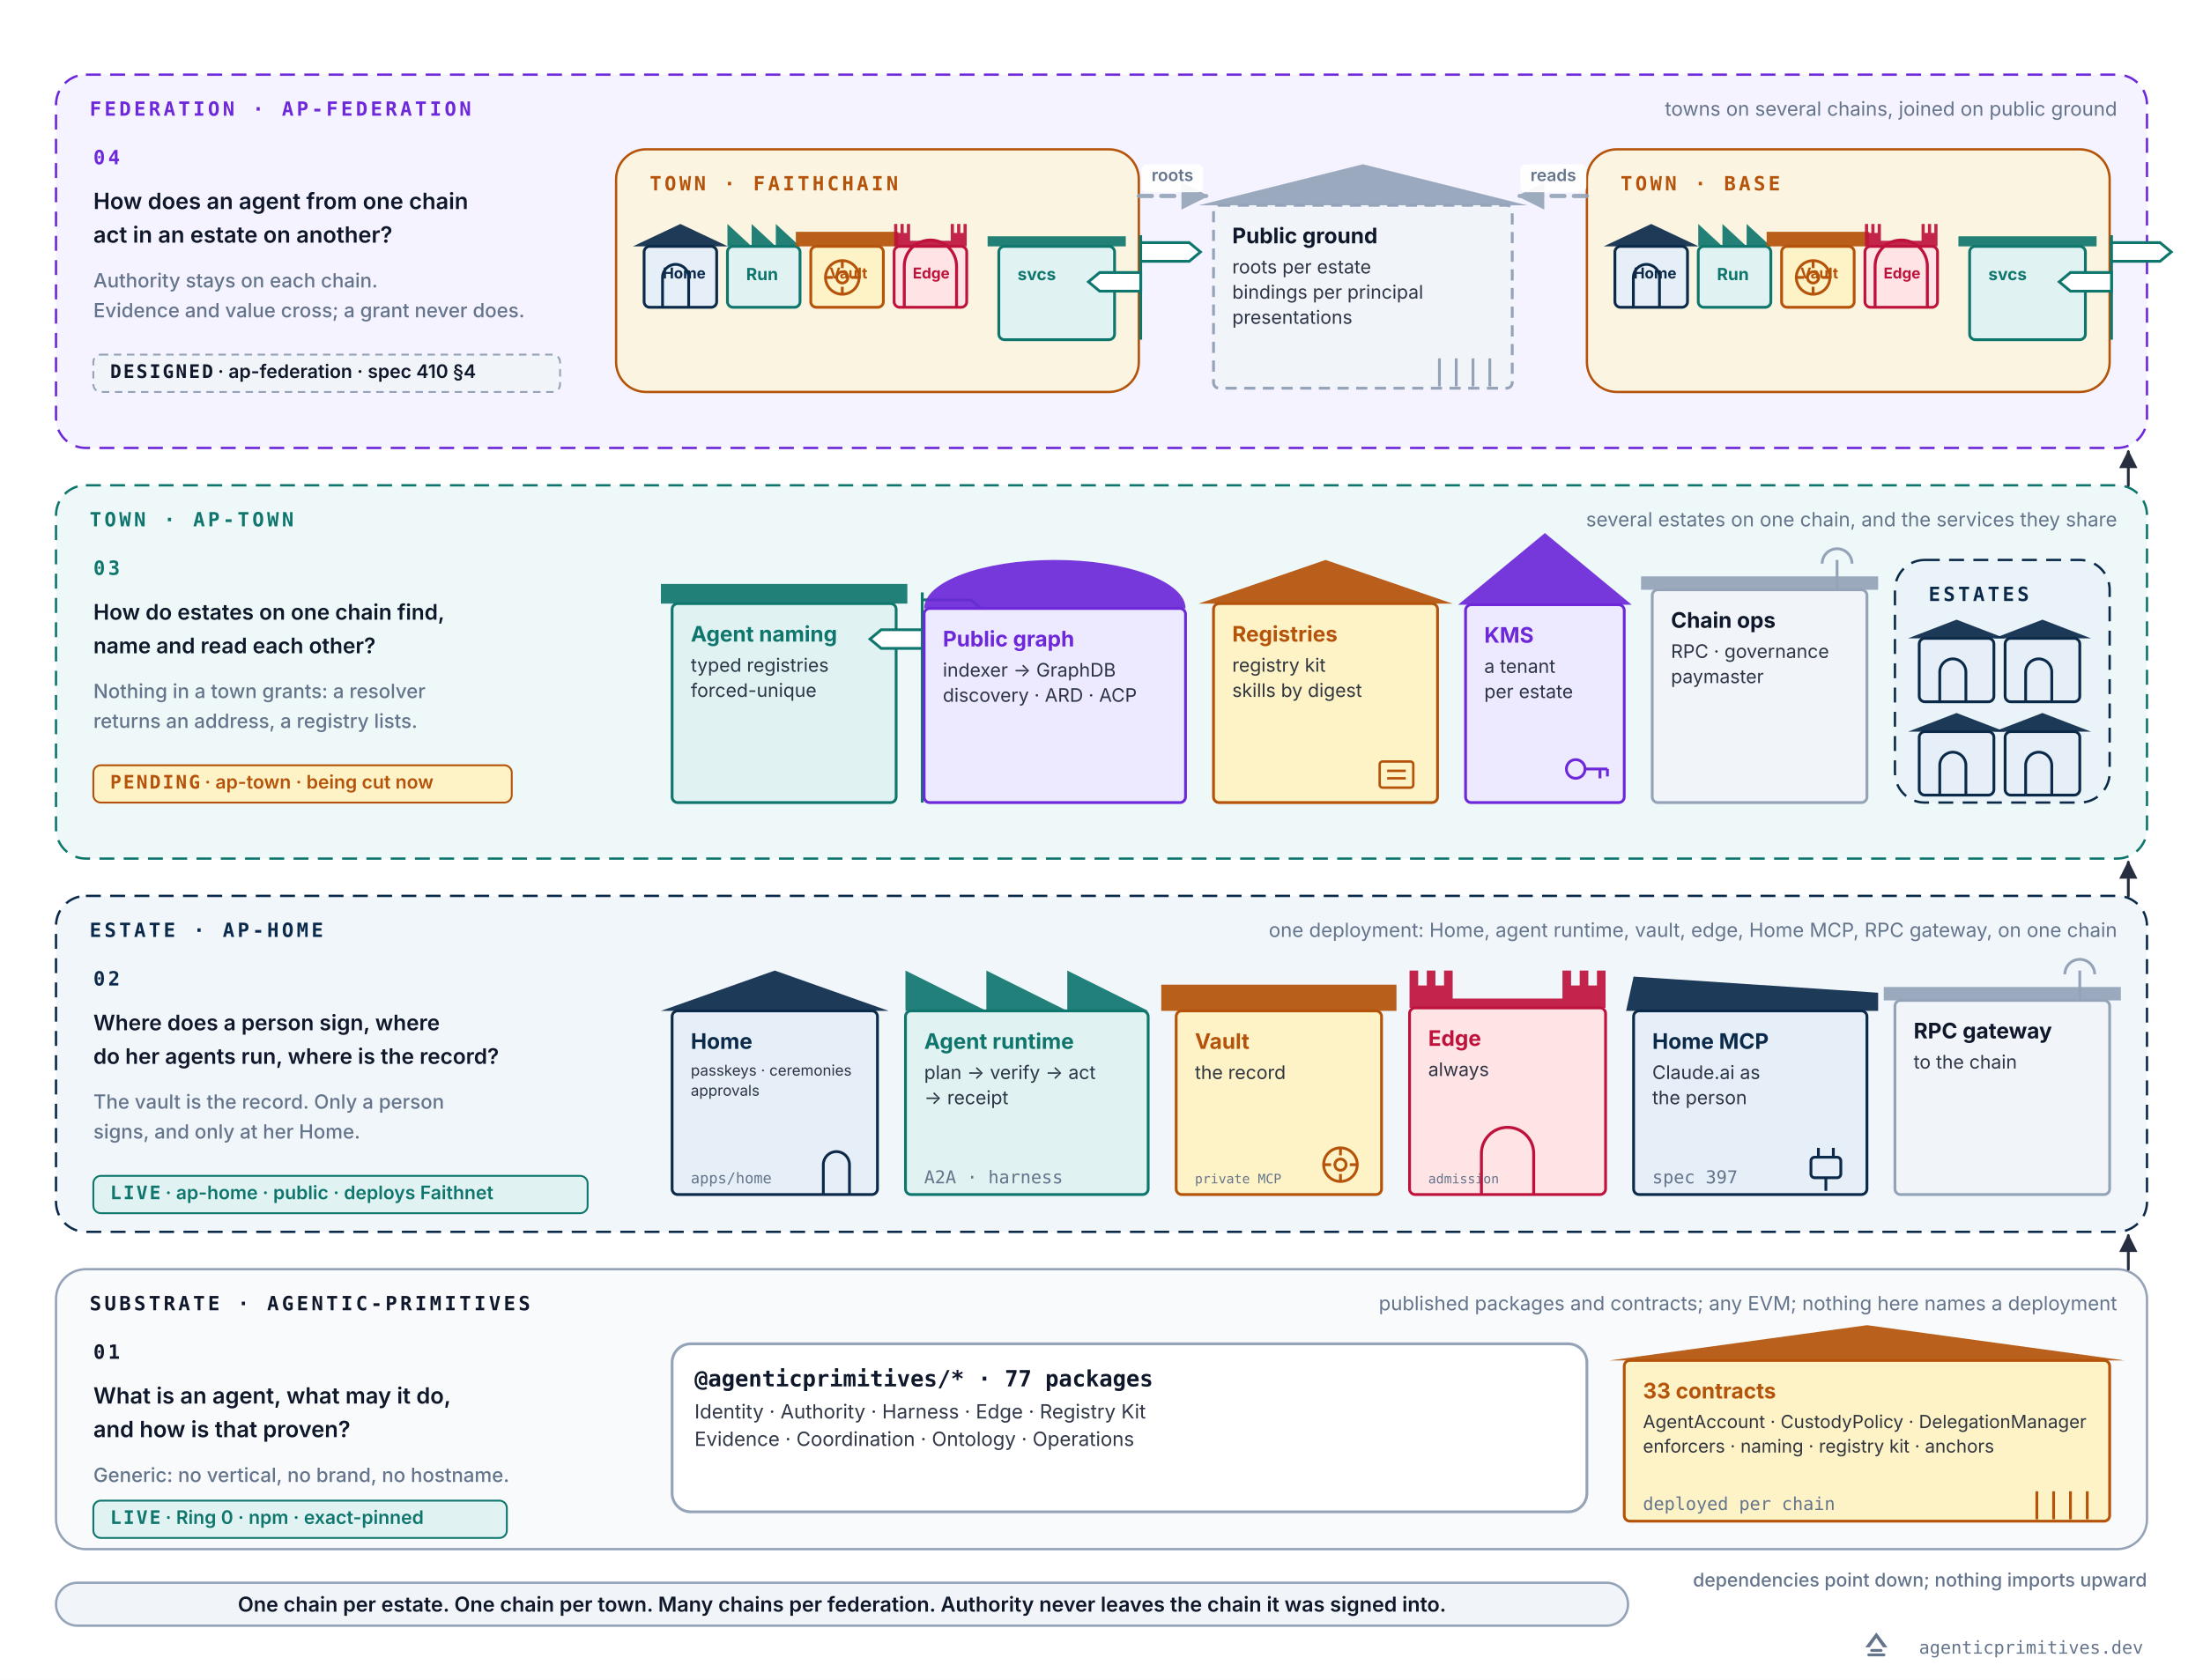
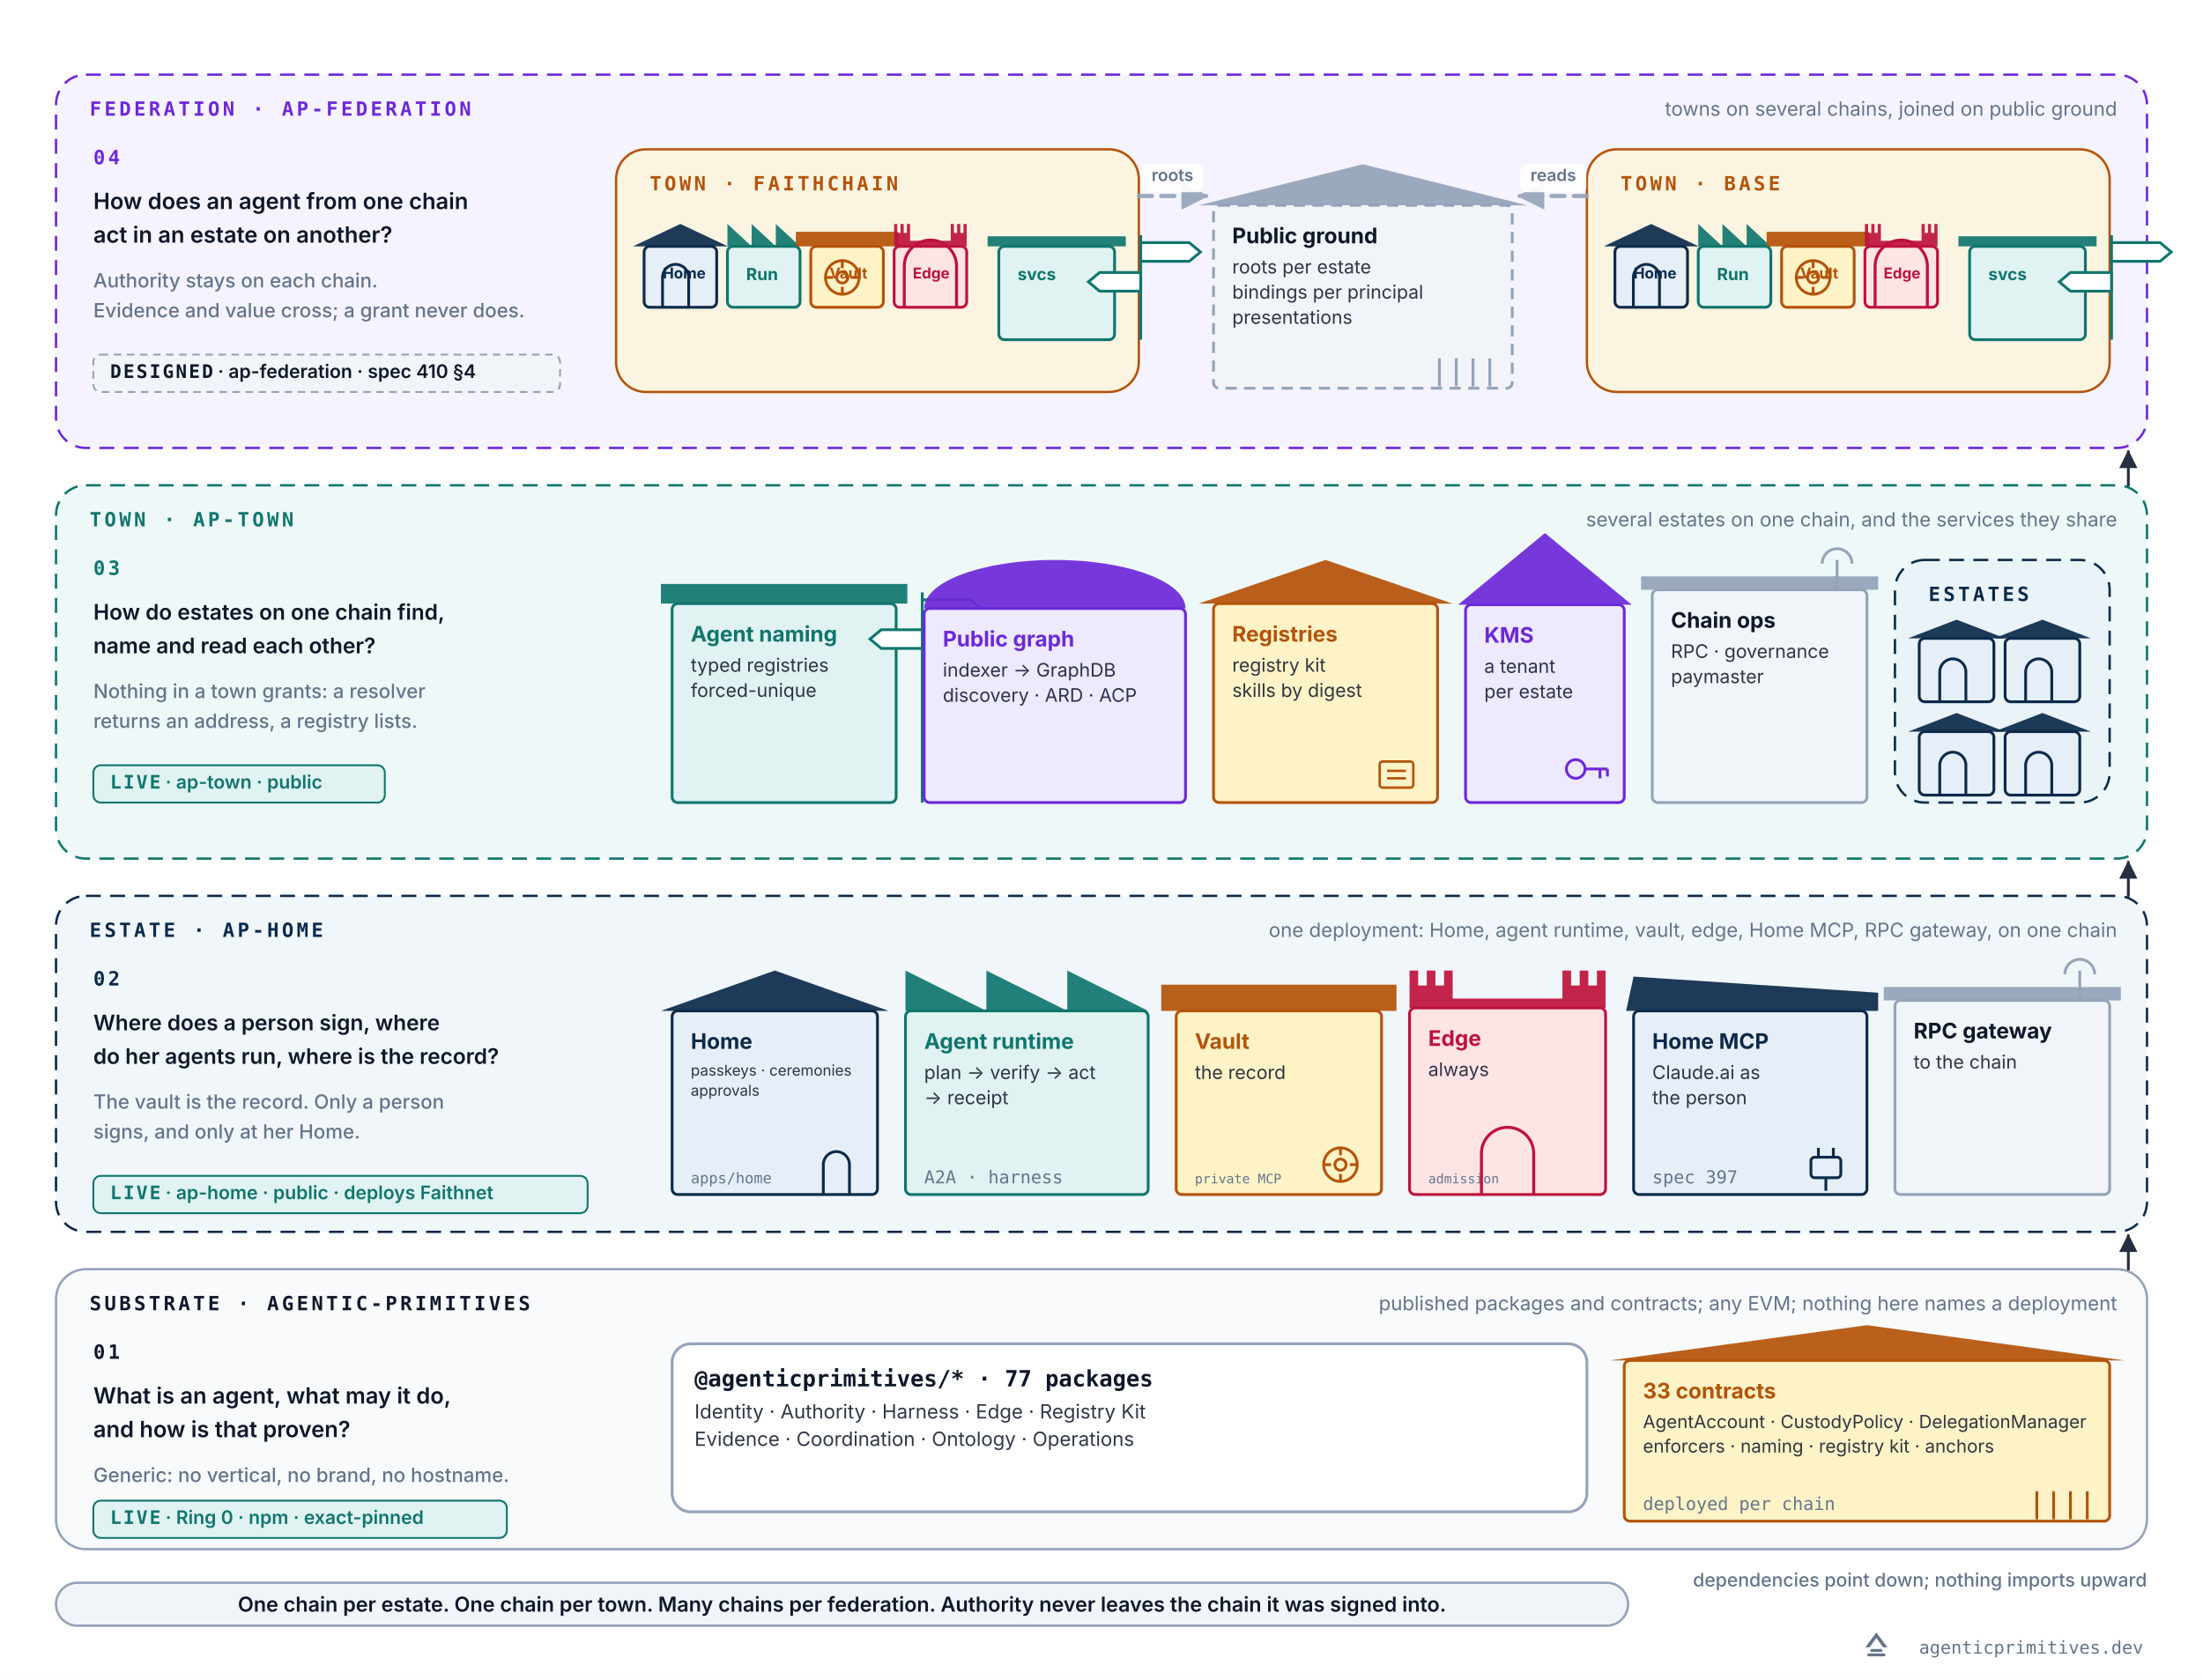
<svg xmlns="http://www.w3.org/2000/svg" viewBox="0 0 1180 900" role="img" aria-labelledby="scales-title" style="width:100%;height:auto;display:block;font-family:ui-sans-serif, system-ui, -apple-system, &quot;Segoe UI&quot;, Inter, sans-serif;font-feature-settings:normal;word-spacing:0.12em">
  <defs>
    <marker id="scales-arrow" viewBox="0 0 10 10" refX="9" refY="5" markerWidth="6.5" markerHeight="6.5" orient="auto-start-reverse">
      <path d="M 0 0 L 10 5 L 0 10 z" fill="#94a3b8" />
    </marker>
    <marker id="scales-arrow-ink" viewBox="0 0 10 10" refX="9" refY="5" markerWidth="6.5" markerHeight="6.5" orient="auto-start-reverse">
      <path d="M 0 0 L 10 5 L 0 10 z" fill="#0f172a" />
    </marker>
    <marker id="scales-arrow-amber" viewBox="0 0 10 10" refX="9" refY="5" markerWidth="6.5" markerHeight="6.5" orient="auto-start-reverse">
      <path d="M 0 0 L 10 5 L 0 10 z" fill="#b45309" />
    </marker>
    <marker id="scales-arrow-teal" viewBox="0 0 10 10" refX="9" refY="5" markerWidth="6.5" markerHeight="6.5" orient="auto-start-reverse">
      <path d="M 0 0 L 10 5 L 0 10 z" fill="#0f766e" />
    </marker>
    <marker id="scales-arrow-rose" viewBox="0 0 10 10" refX="9" refY="5" markerWidth="6.5" markerHeight="6.5" orient="auto-start-reverse">
      <path d="M 0 0 L 10 5 L 0 10 z" fill="#be123c" />
    </marker>
    <marker id="scales-arrow-navy" viewBox="0 0 10 10" refX="9" refY="5" markerWidth="6.5" markerHeight="6.5" orient="auto-start-reverse">
      <path d="M 0 0 L 10 5 L 0 10 z" fill="#0b2a4a" />
    </marker>
    <marker id="scales-arrow-violet" viewBox="0 0 10 10" refX="9" refY="5" markerWidth="6.5" markerHeight="6.5" orient="auto-start-reverse">
      <path d="M 0 0 L 10 5 L 0 10 z" fill="#6d28d9" />
    </marker>
    <filter id="scales-shadow" x="-10%" y="-10%" width="120%" height="130%">
      <feDropShadow dx="0" dy="2" stdDeviation="3" flood-color="#000" flood-opacity="0.12" />
    </filter>
  </defs>
  <rect x="0" y="0" width="1180" height="900" fill="#ffffff" />
  <g>
    <rect x="30" y="40" width="1120" height="200" rx="16" fill="#ede9fe" fill-opacity="0.55" stroke="#6d28d9" stroke-width="1.25" stroke-dasharray="8 5" />
    <text x="48" y="62" font-size="10.5" font-weight="700" fill="#6d28d9" letter-spacing="1.6" font-family="ui-monospace, SFMono-Regular, Menlo, Consolas, monospace">FEDERATION · AP-FEDERATION</text>
    <text x="1134" y="62" font-size="10.5" fill="#64748b" text-anchor="end" font-family="ui-sans-serif, system-ui, -apple-system, &quot;Segoe UI&quot;, Inter, sans-serif">towns on several chains, joined on public ground</text>
  </g>
  <text x="50" y="88" font-size="10.5" text-anchor="start" fill="#6d28d9" font-weight="700" font-family="ui-monospace, SFMono-Regular, Menlo, Consolas, monospace" letter-spacing="1.6">04</text>
  <text x="50" y="112" font-size="12" text-anchor="start" fill="#0f172a" font-weight="600" font-family="ui-sans-serif, system-ui, -apple-system, &quot;Segoe UI&quot;, Inter, sans-serif">How does an agent from one chain</text>
  <text x="50" y="130" font-size="12" text-anchor="start" fill="#0f172a" font-weight="600" font-family="ui-sans-serif, system-ui, -apple-system, &quot;Segoe UI&quot;, Inter, sans-serif">act in an estate on another?</text>
  <text x="50" y="154" font-size="10.5" text-anchor="start" fill="#64748b" font-weight="500" font-family="ui-sans-serif, system-ui, -apple-system, &quot;Segoe UI&quot;, Inter, sans-serif">Authority stays on each chain.</text>
  <text x="50" y="170" font-size="10.5" text-anchor="start" fill="#64748b" font-weight="500" font-family="ui-sans-serif, system-ui, -apple-system, &quot;Segoe UI&quot;, Inter, sans-serif">Evidence and value cross; a grant never does.</text>
  <g>
    <rect x="50" y="190" width="249.99" height="20" rx="4" fill="#f1f5f9" stroke="#94a3b8" stroke-width="1" stroke-dasharray="4 3" />
    <text x="59" y="202.5" font-size="10" font-weight="600" fill="#0f172a" font-family="ui-sans-serif, system-ui, -apple-system, &quot;Segoe UI&quot;, Inter, sans-serif">
      <tspan font-family="ui-monospace, SFMono-Regular, Menlo, Consolas, monospace" letter-spacing="1">DESIGNED</tspan>  ·  ap-federation · spec 410 §4</text>
  </g>
  <g>
    <rect x="330" y="80" width="280" height="130" rx="16" fill="#fef3c7" fill-opacity="0.55" stroke="#b45309" stroke-width="1.25" />
    <text x="348" y="102" font-size="10.5" font-weight="700" fill="#b45309" letter-spacing="1.6" font-family="ui-monospace, SFMono-Regular, Menlo, Consolas, monospace">TOWN · FAITHCHAIN</text>
  </g>
  <g>
    <path d="M 339 132 L 364.44 120 L 389.88 132 Z" fill="#0b2a4a" opacity="0.92" />
    <rect x="345" y="132" width="38.88" height="32.64" rx="3" fill="#e6eef7" stroke="#0b2a4a" stroke-width="1.5" />
    <text x="355" y="149.2" font-size="8" font-weight="650" fill="#0b2a4a" font-family="ui-sans-serif, system-ui, -apple-system, &quot;Segoe UI&quot;, Inter, sans-serif">Home</text>
    <path d="M 354.88 164.64 v -16 a 7 7 0 0 1 14 0 v 16" fill="none" stroke="#0b2a4a" stroke-width="1.5" />
  </g>
  <g>
    <path d="M 389.64 132 L 389.64 120 L 402.6 132 L 402.6 120 L 415.56 132 L 415.56 120 L 428.52 132 Z" fill="#0f766e" opacity="0.92" />
    <rect x="389.64" y="132" width="38.88" height="32.64" rx="3" fill="#e0f2f1" stroke="#0f766e" stroke-width="1.5" />
    <text x="399.64" y="150.1" font-size="9" font-weight="650" fill="#0f766e" font-family="ui-sans-serif, system-ui, -apple-system, &quot;Segoe UI&quot;, Inter, sans-serif">Run</text>
  </g>
  <g>
    <path d="M 426.28 132 L 426.28 124.2 L 481.16 124.2 L 481.16 132 Z" fill="#b45309" opacity="0.92" />
    <rect x="434.28" y="132" width="38.88" height="32.64" rx="3" fill="#fef3c7" stroke="#b45309" stroke-width="1.5" />
    <text x="444.28" y="149.2" font-size="8" font-weight="650" fill="#b45309" font-family="ui-sans-serif, system-ui, -apple-system, &quot;Segoe UI&quot;, Inter, sans-serif">Vault</text>
    <g fill="none" stroke="#b45309" stroke-width="1.5">
      <circle cx="451.16" cy="148.64" r="9" />
      <circle cx="451.16" cy="148.64" r="3" />
      <path d="M 451.16 139.64 v 4 M 451.16 153.64 v 4 M 442.16 148.64 h 4 M 456.16 148.64 h 4" />
    </g>
  </g>
  <g>
    <path d="M 478.92 132 L 478.92 120 L 478.92 120 L 480.631 120 L 480.631 124.8 L 482.341 124.8 L 482.341 120 L 484.052 120 L 484.052 124.8 L 485.763 124.8 L 485.763 120 L 487.474 120 L 487.474 124.8 L 487.474 129 L 509.246 129 L 509.246 124.8 L 509.246 120 L 510.957 120 L 510.957 124.8 L 512.668 124.8 L 512.668 120 L 514.379 120 L 514.379 124.8 L 516.089 124.8 L 516.089 120 L 517.8 120 L 517.8 124.8 L 517.8 120 L 517.8 132 Z" fill="#be123c" opacity="0.92" />
    <rect x="478.92" y="132" width="38.88" height="32.64" rx="3" fill="#ffe4e6" stroke="#be123c" stroke-width="1.5" />
    <text x="488.92" y="149.2" font-size="8" font-weight="650" fill="#be123c" font-family="ui-sans-serif, system-ui, -apple-system, &quot;Segoe UI&quot;, Inter, sans-serif">Edge</text>
    <path d="M 484.36 164.64 v -22 a 14 14 0 0 1 28 0 v 22" fill="none" stroke="#be123c" stroke-width="1.6" />
  </g>
  <g>
    <path d="M 529 132 L 529 126.6 L 603 126.6 L 603 132 Z" fill="#0f766e" opacity="0.92" />
    <rect x="535" y="132" width="62" height="50" rx="3" fill="#e0f2f1" stroke="#0f766e" stroke-width="1.5" />
    <text x="545" y="150.1" font-size="9" font-weight="650" fill="#0f766e" font-family="ui-sans-serif, system-ui, -apple-system, &quot;Segoe UI&quot;, Inter, sans-serif">svcs</text>
    <g stroke="#0f766e" stroke-width="1.5" fill="#ffffff">
      <line x1="611" y1="182" x2="611" y2="126" />
      <path d="M 611 130 h 26 l 6 5 l -6 5 h -26 z" />
      <path d="M 611 146 h -22 l -6 5 l 6 5 h 22 z" />
    </g>
  </g>
  <g>
    <rect x="850" y="80" width="280" height="130" rx="16" fill="#fef3c7" fill-opacity="0.55" stroke="#b45309" stroke-width="1.25" />
    <text x="868" y="102" font-size="10.5" font-weight="700" fill="#b45309" letter-spacing="1.6" font-family="ui-monospace, SFMono-Regular, Menlo, Consolas, monospace">TOWN · BASE</text>
  </g>
  <g>
    <path d="M 859 132 L 884.44 120 L 909.88 132 Z" fill="#0b2a4a" opacity="0.92" />
    <rect x="865" y="132" width="38.88" height="32.64" rx="3" fill="#e6eef7" stroke="#0b2a4a" stroke-width="1.5" />
    <text x="875" y="149.2" font-size="8" font-weight="650" fill="#0b2a4a" font-family="ui-sans-serif, system-ui, -apple-system, &quot;Segoe UI&quot;, Inter, sans-serif">Home</text>
    <path d="M 874.88 164.64 v -16 a 7 7 0 0 1 14 0 v 16" fill="none" stroke="#0b2a4a" stroke-width="1.5" />
  </g>
  <g>
    <path d="M 909.64 132 L 909.64 120 L 922.6 132 L 922.6 120 L 935.56 132 L 935.56 120 L 948.52 132 Z" fill="#0f766e" opacity="0.92" />
    <rect x="909.64" y="132" width="38.88" height="32.64" rx="3" fill="#e0f2f1" stroke="#0f766e" stroke-width="1.5" />
    <text x="919.64" y="150.1" font-size="9" font-weight="650" fill="#0f766e" font-family="ui-sans-serif, system-ui, -apple-system, &quot;Segoe UI&quot;, Inter, sans-serif">Run</text>
  </g>
  <g>
    <path d="M 946.28 132 L 946.28 124.2 L 1001.16 124.2 L 1001.16 132 Z" fill="#b45309" opacity="0.92" />
    <rect x="954.28" y="132" width="38.88" height="32.64" rx="3" fill="#fef3c7" stroke="#b45309" stroke-width="1.5" />
    <text x="964.28" y="149.2" font-size="8" font-weight="650" fill="#b45309" font-family="ui-sans-serif, system-ui, -apple-system, &quot;Segoe UI&quot;, Inter, sans-serif">Vault</text>
    <g fill="none" stroke="#b45309" stroke-width="1.5">
      <circle cx="971.16" cy="148.64" r="9" />
      <circle cx="971.16" cy="148.64" r="3" />
      <path d="M 971.16 139.64 v 4 M 971.16 153.64 v 4 M 962.16 148.64 h 4 M 976.16 148.64 h 4" />
    </g>
  </g>
  <g>
    <path d="M 998.92 132 L 998.92 120 L 998.92 120 L 1000.631 120 L 1000.631 124.8 L 1002.341 124.8 L 1002.341 120 L 1004.052 120 L 1004.052 124.8 L 1005.763 124.8 L 1005.763 120 L 1007.474 120 L 1007.474 124.8 L 1007.474 129 L 1029.246 129 L 1029.246 124.8 L 1029.246 120 L 1030.957 120 L 1030.957 124.8 L 1032.668 124.8 L 1032.668 120 L 1034.379 120 L 1034.379 124.8 L 1036.089 124.8 L 1036.089 120 L 1037.8 120 L 1037.8 124.8 L 1037.8 120 L 1037.8 132 Z" fill="#be123c" opacity="0.92" />
    <rect x="998.92" y="132" width="38.88" height="32.64" rx="3" fill="#ffe4e6" stroke="#be123c" stroke-width="1.5" />
    <text x="1008.92" y="149.2" font-size="8" font-weight="650" fill="#be123c" font-family="ui-sans-serif, system-ui, -apple-system, &quot;Segoe UI&quot;, Inter, sans-serif">Edge</text>
    <path d="M 1004.36 164.64 v -22 a 14 14 0 0 1 28 0 v 22" fill="none" stroke="#be123c" stroke-width="1.6" />
  </g>
  <g>
    <path d="M 1049 132 L 1049 126.6 L 1123 126.6 L 1123 132 Z" fill="#0f766e" opacity="0.92" />
    <rect x="1055" y="132" width="62" height="50" rx="3" fill="#e0f2f1" stroke="#0f766e" stroke-width="1.5" />
    <text x="1065" y="150.1" font-size="9" font-weight="650" fill="#0f766e" font-family="ui-sans-serif, system-ui, -apple-system, &quot;Segoe UI&quot;, Inter, sans-serif">svcs</text>
    <g stroke="#0f766e" stroke-width="1.5" fill="#ffffff">
      <line x1="1131" y1="182" x2="1131" y2="126" />
      <path d="M 1131 130 h 26 l 6 5 l -6 5 h -26 z" />
      <path d="M 1131 146 h -22 l -6 5 l 6 5 h 22 z" />
    </g>
  </g>
  <g>
    <path d="M 642 110 L 730 88 L 818 110 Z" fill="#94a3b8" opacity="0.92" />
    <rect x="650" y="110" width="160" height="98" rx="3" fill="#f1f5f9" stroke="#94a3b8" stroke-width="1.5" stroke-dasharray="6 4" />
    <text x="660" y="130.35" font-size="11.5" font-weight="650" fill="#0f172a" font-family="ui-sans-serif, system-ui, -apple-system, &quot;Segoe UI&quot;, Inter, sans-serif">Public ground</text>
    <text x="660" y="146.5" font-size="10" fill="#0f172a" opacity="0.86" font-family="ui-sans-serif, system-ui, -apple-system, &quot;Segoe UI&quot;, Inter, sans-serif">roots per estate</text>
    <text x="660" y="160" font-size="10" fill="#0f172a" opacity="0.86" font-family="ui-sans-serif, system-ui, -apple-system, &quot;Segoe UI&quot;, Inter, sans-serif">bindings per principal</text>
    <text x="660" y="173.5" font-size="10" fill="#0f172a" opacity="0.86" font-family="ui-sans-serif, system-ui, -apple-system, &quot;Segoe UI&quot;, Inter, sans-serif">presentations</text>
    <g stroke="#94a3b8" stroke-width="1.5">
      <line x1="798" y1="207" x2="798" y2="192" />
      <line x1="789" y1="207" x2="789" y2="192" />
      <line x1="780" y1="207" x2="780" y2="192" />
      <line x1="771" y1="207" x2="771" y2="192" />
    </g>
  </g>
  <g>
    <path d="M 610 105 H 646" fill="none" stroke="#94a3b8" stroke-width="2.25" stroke-dasharray="7 5" marker-end="url(#scales-arrow)" stroke-linecap="round" opacity="0.9" />
    <rect x="611.504" y="88" width="32.991" height="15" rx="3" fill="#ffffff" opacity="0.92" />
    <text x="628" y="97" font-size="9" text-anchor="middle" fill="#64748b" font-weight="600" font-family="ui-sans-serif, system-ui, -apple-system, &quot;Segoe UI&quot;, Inter, sans-serif">roots</text>
  </g>
  <g>
    <path d="M 850 105 H 814" fill="none" stroke="#94a3b8" stroke-width="2.25" stroke-dasharray="7 5" marker-end="url(#scales-arrow)" stroke-linecap="round" opacity="0.9" />
    <rect x="814.312" y="88" width="35.376" height="15" rx="3" fill="#ffffff" opacity="0.92" />
    <text x="832" y="97" font-size="9" text-anchor="middle" fill="#64748b" font-weight="600" font-family="ui-sans-serif, system-ui, -apple-system, &quot;Segoe UI&quot;, Inter, sans-serif">reads</text>
  </g>
  <g>
    <rect x="30" y="260" width="1120" height="200" rx="16" fill="#e0f2f1" fill-opacity="0.55" stroke="#0f766e" stroke-width="1.25" stroke-dasharray="8 5" />
    <text x="48" y="282" font-size="10.5" font-weight="700" fill="#0f766e" letter-spacing="1.6" font-family="ui-monospace, SFMono-Regular, Menlo, Consolas, monospace">TOWN · AP-TOWN</text>
    <text x="1134" y="282" font-size="10.5" fill="#64748b" text-anchor="end" font-family="ui-sans-serif, system-ui, -apple-system, &quot;Segoe UI&quot;, Inter, sans-serif">several estates on one chain, and the services they share</text>
  </g>
  <text x="50" y="308" font-size="10.5" text-anchor="start" fill="#0f766e" font-weight="700" font-family="ui-monospace, SFMono-Regular, Menlo, Consolas, monospace" letter-spacing="1.6">03</text>
  <text x="50" y="332" font-size="11.5" text-anchor="start" fill="#0f172a" font-weight="600" font-family="ui-sans-serif, system-ui, -apple-system, &quot;Segoe UI&quot;, Inter, sans-serif">How do estates on one chain find,</text>
  <text x="50" y="350" font-size="11.5" text-anchor="start" fill="#0f172a" font-weight="600" font-family="ui-sans-serif, system-ui, -apple-system, &quot;Segoe UI&quot;, Inter, sans-serif">name and read each other?</text>
  <text x="50" y="374" font-size="10.5" text-anchor="start" fill="#64748b" font-weight="500" font-family="ui-sans-serif, system-ui, -apple-system, &quot;Segoe UI&quot;, Inter, sans-serif">Nothing in a town grants: a resolver</text>
  <text x="50" y="390" font-size="10.5" text-anchor="start" fill="#64748b" font-weight="500" font-family="ui-sans-serif, system-ui, -apple-system, &quot;Segoe UI&quot;, Inter, sans-serif">returns an address, a registry lists.</text>
  <g>
-     <rect x="50" y="410" width="224.118" height="20" rx="4" fill="#fef3c7" stroke="#b45309" stroke-width="1" />
-     <text x="59" y="422.5" font-size="10" font-weight="600" fill="#b45309" font-family="ui-sans-serif, system-ui, -apple-system, &quot;Segoe UI&quot;, Inter, sans-serif">
-       <tspan font-family="ui-monospace, SFMono-Regular, Menlo, Consolas, monospace" letter-spacing="1">PENDING</tspan>  ·  ap-town · being cut now</text>
+     <rect x="50" y="410" width="156.117" height="20" rx="4" fill="#e0f2f1" stroke="#0f766e" stroke-width="1" />
+     <text x="59" y="422.5" font-size="10" font-weight="600" fill="#0f766e" font-family="ui-sans-serif, system-ui, -apple-system, &quot;Segoe UI&quot;, Inter, sans-serif">
+       <tspan font-family="ui-monospace, SFMono-Regular, Menlo, Consolas, monospace" letter-spacing="1">LIVE</tspan>  ·  ap-town · public</text>
  </g>
  <g>
    <path d="M 354 323.4 L 354 312.87 L 486 312.87 L 486 323.4 Z" fill="#0f766e" opacity="0.92" />
    <rect x="360" y="323.4" width="120" height="106.6" rx="3" fill="#e0f2f1" stroke="#0f766e" stroke-width="1.5" />
    <text x="370" y="343.75" font-size="11.5" font-weight="650" fill="#0f766e" font-family="ui-sans-serif, system-ui, -apple-system, &quot;Segoe UI&quot;, Inter, sans-serif">Agent naming</text>
    <text x="370" y="359.9" font-size="10" fill="#0f172a" opacity="0.86" font-family="ui-sans-serif, system-ui, -apple-system, &quot;Segoe UI&quot;, Inter, sans-serif">typed registries</text>
    <text x="370" y="373.4" font-size="10" fill="#0f172a" opacity="0.86" font-family="ui-sans-serif, system-ui, -apple-system, &quot;Segoe UI&quot;, Inter, sans-serif">forced-unique</text>
    <g stroke="#0f766e" stroke-width="1.5" fill="#ffffff">
      <line x1="494" y1="430" x2="494" y2="317.4" />
      <path d="M 494 321.4 h 26 l 6 5 l -6 5 h -26 z" />
      <path d="M 494 337.4 h -22 l -6 5 l 6 5 h 22 z" />
    </g>
  </g>
  <g>
    <path d="M 495 326 A 70 26 0 0 1 635 326 Z" fill="#6d28d9" opacity="0.92" />
    <rect x="495" y="326" width="140" height="104" rx="3" fill="#ede9fe" stroke="#6d28d9" stroke-width="1.5" />
    <text x="505" y="346.35" font-size="11.5" font-weight="650" fill="#6d28d9" font-family="ui-sans-serif, system-ui, -apple-system, &quot;Segoe UI&quot;, Inter, sans-serif">Public graph</text>
    <text x="505" y="362.5" font-size="10" fill="#0f172a" opacity="0.86" font-family="ui-sans-serif, system-ui, -apple-system, &quot;Segoe UI&quot;, Inter, sans-serif">indexer → GraphDB</text>
    <text x="505" y="376" font-size="10" fill="#0f172a" opacity="0.86" font-family="ui-sans-serif, system-ui, -apple-system, &quot;Segoe UI&quot;, Inter, sans-serif">discovery · ARD · ACP</text>
  </g>
  <g>
    <path d="M 642 323.4 L 710 300 L 778 323.4 Z" fill="#b45309" opacity="0.92" />
    <rect x="650" y="323.4" width="120" height="106.6" rx="3" fill="#fef3c7" stroke="#b45309" stroke-width="1.5" />
    <text x="660" y="343.75" font-size="11.5" font-weight="650" fill="#b45309" font-family="ui-sans-serif, system-ui, -apple-system, &quot;Segoe UI&quot;, Inter, sans-serif">Registries</text>
    <text x="660" y="359.9" font-size="10" fill="#0f172a" opacity="0.86" font-family="ui-sans-serif, system-ui, -apple-system, &quot;Segoe UI&quot;, Inter, sans-serif">registry kit</text>
    <text x="660" y="373.4" font-size="10" fill="#0f172a" opacity="0.86" font-family="ui-sans-serif, system-ui, -apple-system, &quot;Segoe UI&quot;, Inter, sans-serif">skills by digest</text>
    <g stroke="#b45309" stroke-width="1.3" fill="none">
      <rect x="739" y="408" width="18" height="14" rx="1.5" />
      <path d="M 743 413 h 10 M 743 417 h 10" />
    </g>
  </g>
  <g>
    <path d="M 781 324 L 827.5 285.6 L 874 324 Z" fill="#6d28d9" opacity="0.92" />
    <rect x="785" y="324" width="85" height="106" rx="3" fill="#ede9fe" stroke="#6d28d9" stroke-width="1.5" />
    <text x="795" y="344.35" font-size="11.5" font-weight="650" fill="#6d28d9" font-family="ui-sans-serif, system-ui, -apple-system, &quot;Segoe UI&quot;, Inter, sans-serif">KMS</text>
    <text x="795" y="360.5" font-size="10" fill="#0f172a" opacity="0.86" font-family="ui-sans-serif, system-ui, -apple-system, &quot;Segoe UI&quot;, Inter, sans-serif">a tenant</text>
    <text x="795" y="374" font-size="10" fill="#0f172a" opacity="0.86" font-family="ui-sans-serif, system-ui, -apple-system, &quot;Segoe UI&quot;, Inter, sans-serif">per estate</text>
    <g fill="none" stroke="#6d28d9" stroke-width="1.5">
      <circle cx="844" cy="412" r="5" />
      <path d="M 849 412 h 12 M 857 412 v 5 M 861 412 v 4" />
    </g>
  </g>
  <g>
    <path d="M 879 316 L 879 308.8 L 1006 308.8 L 1006 316 Z" fill="#94a3b8" opacity="0.92" />
    <rect x="885" y="316" width="115" height="114" rx="3" fill="#f1f5f9" stroke="#94a3b8" stroke-width="1.5" />
    <text x="895" y="336.35" font-size="11.5" font-weight="650" fill="#0f172a" font-family="ui-sans-serif, system-ui, -apple-system, &quot;Segoe UI&quot;, Inter, sans-serif">Chain ops</text>
    <text x="895" y="352.5" font-size="10" fill="#0f172a" opacity="0.86" font-family="ui-sans-serif, system-ui, -apple-system, &quot;Segoe UI&quot;, Inter, sans-serif">RPC · governance</text>
    <text x="895" y="366" font-size="10" fill="#0f172a" opacity="0.86" font-family="ui-sans-serif, system-ui, -apple-system, &quot;Segoe UI&quot;, Inter, sans-serif">paymaster</text>
    <g stroke="#94a3b8" stroke-width="1.5" fill="none">
      <line x1="984" y1="316" x2="984" y2="300" />
      <path d="M 976 302 a 8 8 0 0 1 16 0" />
    </g>
  </g>
  <g>
    <rect x="1015" y="300" width="115" height="130" rx="16" fill="#e6eef7" fill-opacity="0.55" stroke="#0b2a4a" stroke-width="1.25" stroke-dasharray="8 5" />
    <text x="1033" y="322" font-size="10.5" font-weight="700" fill="#0b2a4a" letter-spacing="1.6" font-family="ui-monospace, SFMono-Regular, Menlo, Consolas, monospace">ESTATES</text>
  </g>
  <g>
    <path d="M 1022 342 L 1048 332 L 1074 342 Z" fill="#0b2a4a" opacity="0.92" />
    <rect x="1028" y="342" width="40" height="34" rx="3" fill="#e6eef7" stroke="#0b2a4a" stroke-width="1.5" />
    <text x="1038" y="363.7" font-size="13" font-weight="650" fill="#0b2a4a" font-family="ui-sans-serif, system-ui, -apple-system, &quot;Segoe UI&quot;, Inter, sans-serif" />
    <path d="M 1039 376 v -16 a 7 7 0 0 1 14 0 v 16" fill="none" stroke="#0b2a4a" stroke-width="1.5" />
  </g>
  <g>
    <path d="M 1068 342 L 1094 332 L 1120 342 Z" fill="#0b2a4a" opacity="0.92" />
    <rect x="1074" y="342" width="40" height="34" rx="3" fill="#e6eef7" stroke="#0b2a4a" stroke-width="1.5" />
    <text x="1084" y="363.7" font-size="13" font-weight="650" fill="#0b2a4a" font-family="ui-sans-serif, system-ui, -apple-system, &quot;Segoe UI&quot;, Inter, sans-serif" />
    <path d="M 1085 376 v -16 a 7 7 0 0 1 14 0 v 16" fill="none" stroke="#0b2a4a" stroke-width="1.5" />
  </g>
  <g>
    <path d="M 1022 392 L 1048 382 L 1074 392 Z" fill="#0b2a4a" opacity="0.92" />
    <rect x="1028" y="392" width="40" height="34" rx="3" fill="#e6eef7" stroke="#0b2a4a" stroke-width="1.5" />
    <text x="1038" y="413.7" font-size="13" font-weight="650" fill="#0b2a4a" font-family="ui-sans-serif, system-ui, -apple-system, &quot;Segoe UI&quot;, Inter, sans-serif" />
    <path d="M 1039 426 v -16 a 7 7 0 0 1 14 0 v 16" fill="none" stroke="#0b2a4a" stroke-width="1.5" />
  </g>
  <g>
    <path d="M 1068 392 L 1094 382 L 1120 392 Z" fill="#0b2a4a" opacity="0.92" />
    <rect x="1074" y="392" width="40" height="34" rx="3" fill="#e6eef7" stroke="#0b2a4a" stroke-width="1.5" />
    <text x="1084" y="413.7" font-size="13" font-weight="650" fill="#0b2a4a" font-family="ui-sans-serif, system-ui, -apple-system, &quot;Segoe UI&quot;, Inter, sans-serif" />
    <path d="M 1085 426 v -16 a 7 7 0 0 1 14 0 v 16" fill="none" stroke="#0b2a4a" stroke-width="1.5" />
  </g>
  <g>
    <rect x="30" y="480" width="1120" height="180" rx="16" fill="#e6eef7" fill-opacity="0.55" stroke="#0b2a4a" stroke-width="1.25" stroke-dasharray="8 5" />
    <text x="48" y="502" font-size="10.5" font-weight="700" fill="#0b2a4a" letter-spacing="1.6" font-family="ui-monospace, SFMono-Regular, Menlo, Consolas, monospace">ESTATE · AP-HOME</text>
    <text x="1134" y="502" font-size="10.5" fill="#64748b" text-anchor="end" font-family="ui-sans-serif, system-ui, -apple-system, &quot;Segoe UI&quot;, Inter, sans-serif">one deployment: Home, agent runtime, vault, edge, Home MCP, RPC gateway, on one chain</text>
  </g>
  <text x="50" y="528" font-size="10.5" text-anchor="start" fill="#0b2a4a" font-weight="700" font-family="ui-monospace, SFMono-Regular, Menlo, Consolas, monospace" letter-spacing="1.6">02</text>
  <text x="50" y="552" font-size="11.5" text-anchor="start" fill="#0f172a" font-weight="600" font-family="ui-sans-serif, system-ui, -apple-system, &quot;Segoe UI&quot;, Inter, sans-serif">Where does a person sign, where</text>
  <text x="50" y="570" font-size="11.5" text-anchor="start" fill="#0f172a" font-weight="600" font-family="ui-sans-serif, system-ui, -apple-system, &quot;Segoe UI&quot;, Inter, sans-serif">do her agents run, where is the record?</text>
  <text x="50" y="594" font-size="10.5" text-anchor="start" fill="#64748b" font-weight="500" font-family="ui-sans-serif, system-ui, -apple-system, &quot;Segoe UI&quot;, Inter, sans-serif">The vault is the record. Only a person</text>
  <text x="50" y="610" font-size="10.5" text-anchor="start" fill="#64748b" font-weight="500" font-family="ui-sans-serif, system-ui, -apple-system, &quot;Segoe UI&quot;, Inter, sans-serif">signs, and only at her Home.</text>
  <g>
    <rect x="50" y="630" width="264.758" height="20" rx="4" fill="#e0f2f1" stroke="#0f766e" stroke-width="1" />
    <text x="59" y="642.5" font-size="10" font-weight="600" fill="#0f766e" font-family="ui-sans-serif, system-ui, -apple-system, &quot;Segoe UI&quot;, Inter, sans-serif">
      <tspan font-family="ui-monospace, SFMono-Regular, Menlo, Consolas, monospace" letter-spacing="1">LIVE</tspan>  ·  ap-home · public · deploys Faithnet</text>
  </g>
  <g>
    <path d="M 354 541.6 L 415 520 L 476 541.6 Z" fill="#0b2a4a" opacity="0.92" />
    <rect x="360" y="541.6" width="110" height="98.4" rx="3" fill="#e6eef7" stroke="#0b2a4a" stroke-width="1.5" />
    <text x="370" y="561.95" font-size="11.5" font-weight="650" fill="#0b2a4a" font-family="ui-sans-serif, system-ui, -apple-system, &quot;Segoe UI&quot;, Inter, sans-serif">Home</text>
    <text x="370" y="576.287" font-size="7.986" fill="#0f172a" opacity="0.86" font-family="ui-sans-serif, system-ui, -apple-system, &quot;Segoe UI&quot;, Inter, sans-serif">passkeys · ceremonies</text>
    <text x="370" y="587.068" font-size="7.986" fill="#0f172a" opacity="0.86" font-family="ui-sans-serif, system-ui, -apple-system, &quot;Segoe UI&quot;, Inter, sans-serif">approvals</text>
    <text x="370" y="634" font-size="8" fill="#64748b" font-family="ui-monospace, SFMono-Regular, Menlo, Consolas, monospace">apps/home</text>
    <path d="M 441 640 v -16 a 7 7 0 0 1 14 0 v 16" fill="none" stroke="#0b2a4a" stroke-width="1.5" />
  </g>
  <g>
    <path d="M 485 541.6 L 485 520 L 528.333 541.6 L 528.333 520 L 571.667 541.6 L 571.667 520 L 615 541.6 Z" fill="#0f766e" opacity="0.92" />
    <rect x="485" y="541.6" width="130" height="98.4" rx="3" fill="#e0f2f1" stroke="#0f766e" stroke-width="1.5" />
    <text x="495" y="561.95" font-size="11.5" font-weight="650" fill="#0f766e" font-family="ui-sans-serif, system-ui, -apple-system, &quot;Segoe UI&quot;, Inter, sans-serif">Agent runtime</text>
    <text x="495" y="578.1" font-size="10" fill="#0f172a" opacity="0.86" font-family="ui-sans-serif, system-ui, -apple-system, &quot;Segoe UI&quot;, Inter, sans-serif">plan → verify → act</text>
    <text x="495" y="591.6" font-size="10" fill="#0f172a" opacity="0.86" font-family="ui-sans-serif, system-ui, -apple-system, &quot;Segoe UI&quot;, Inter, sans-serif">→ receipt</text>
    <text x="495" y="634" font-size="9.5" fill="#64748b" font-family="ui-monospace, SFMono-Regular, Menlo, Consolas, monospace">A2A · harness</text>
  </g>
  <g>
    <path d="M 622 541.6 L 622 527.56 L 748 527.56 L 748 541.6 Z" fill="#b45309" opacity="0.92" />
    <rect x="630" y="541.6" width="110" height="98.4" rx="3" fill="#fef3c7" stroke="#b45309" stroke-width="1.5" />
    <text x="640" y="561.95" font-size="11.5" font-weight="650" fill="#b45309" font-family="ui-sans-serif, system-ui, -apple-system, &quot;Segoe UI&quot;, Inter, sans-serif">Vault</text>
    <text x="640" y="578.1" font-size="10" fill="#0f172a" opacity="0.86" font-family="ui-sans-serif, system-ui, -apple-system, &quot;Segoe UI&quot;, Inter, sans-serif">the record</text>
    <text x="640" y="634" font-size="7" fill="#64748b" font-family="ui-monospace, SFMono-Regular, Menlo, Consolas, monospace">private MCP</text>
    <g fill="none" stroke="#b45309" stroke-width="1.5">
      <circle cx="718" cy="624" r="9" />
      <circle cx="718" cy="624" r="3" />
      <path d="M 718 615 v 4 M 718 629 v 4 M 709 624 h 4 M 723 624 h 4" />
    </g>
  </g>
  <g>
    <path d="M 755 540 L 755 520 L 755 520 L 759.62 520 L 759.62 528 L 764.24 528 L 764.24 520 L 768.86 520 L 768.86 528 L 773.48 528 L 773.48 520 L 778.1 520 L 778.1 528 L 778.1 535 L 836.9 535 L 836.9 528 L 836.9 520 L 841.52 520 L 841.52 528 L 846.14 528 L 846.14 520 L 850.76 520 L 850.76 528 L 855.38 528 L 855.38 520 L 860 520 L 860 528 L 860 520 L 860 540 Z" fill="#be123c" opacity="0.92" />
    <rect x="755" y="540" width="105" height="100" rx="3" fill="#ffe4e6" stroke="#be123c" stroke-width="1.5" />
    <text x="765" y="560.35" font-size="11.5" font-weight="650" fill="#be123c" font-family="ui-sans-serif, system-ui, -apple-system, &quot;Segoe UI&quot;, Inter, sans-serif">Edge</text>
    <text x="765" y="576.5" font-size="10" fill="#0f172a" opacity="0.86" font-family="ui-sans-serif, system-ui, -apple-system, &quot;Segoe UI&quot;, Inter, sans-serif">always</text>
    <text x="765" y="634" font-size="7" fill="#64748b" font-family="ui-monospace, SFMono-Regular, Menlo, Consolas, monospace">admission</text>
    <path d="M 793.5 640 v -22 a 14 14 0 0 1 28 0 v 22" fill="none" stroke="#be123c" stroke-width="1.6" />
  </g>
  <g>
    <path d="M 871 541.6 L 875 523.24 L 1006 531.88 L 1006 541.6 Z" fill="#0b2a4a" opacity="0.92" />
    <rect x="875" y="541.6" width="125" height="98.4" rx="3" fill="#e6eef7" stroke="#0b2a4a" stroke-width="1.5" />
    <text x="885" y="561.95" font-size="11.5" font-weight="650" fill="#0b2a4a" font-family="ui-sans-serif, system-ui, -apple-system, &quot;Segoe UI&quot;, Inter, sans-serif">Home MCP</text>
    <text x="885" y="578.1" font-size="10" fill="#0f172a" opacity="0.86" font-family="ui-sans-serif, system-ui, -apple-system, &quot;Segoe UI&quot;, Inter, sans-serif">Claude.ai as</text>
    <text x="885" y="591.6" font-size="10" fill="#0f172a" opacity="0.86" font-family="ui-sans-serif, system-ui, -apple-system, &quot;Segoe UI&quot;, Inter, sans-serif">the person</text>
    <text x="885" y="634" font-size="9.5" fill="#64748b" font-family="ui-monospace, SFMono-Regular, Menlo, Consolas, monospace">spec 397</text>
    <g stroke="#0b2a4a" stroke-width="1.5" fill="none">
      <rect x="970" y="620" width="16" height="11" rx="2" />
      <path d="M 974 620 v -5 M 982 620 v -5 M 978 631 v 7" />
    </g>
  </g>
  <g>
    <path d="M 1009 536 L 1009 528.8 L 1136 528.8 L 1136 536 Z" fill="#94a3b8" opacity="0.92" />
    <rect x="1015" y="536" width="115" height="104" rx="3" fill="#f1f5f9" stroke="#94a3b8" stroke-width="1.5" />
    <text x="1025" y="556.35" font-size="11.5" font-weight="650" fill="#0f172a" font-family="ui-sans-serif, system-ui, -apple-system, &quot;Segoe UI&quot;, Inter, sans-serif">RPC gateway</text>
    <text x="1025" y="572.5" font-size="10" fill="#0f172a" opacity="0.86" font-family="ui-sans-serif, system-ui, -apple-system, &quot;Segoe UI&quot;, Inter, sans-serif">to the chain</text>
    <g stroke="#94a3b8" stroke-width="1.5" fill="none">
      <line x1="1114" y1="536" x2="1114" y2="520" />
      <path d="M 1106 522 a 8 8 0 0 1 16 0" />
    </g>
  </g>
  <g>
    <rect x="30" y="680" width="1120" height="150" rx="16" fill="#f1f5f9" fill-opacity="0.55" stroke="#94a3b8" stroke-width="1.25" />
    <text x="48" y="702" font-size="10.5" font-weight="700" fill="#0f172a" letter-spacing="1.6" font-family="ui-monospace, SFMono-Regular, Menlo, Consolas, monospace">SUBSTRATE · AGENTIC-PRIMITIVES</text>
    <text x="1134" y="702" font-size="10.5" fill="#64748b" text-anchor="end" font-family="ui-sans-serif, system-ui, -apple-system, &quot;Segoe UI&quot;, Inter, sans-serif">published packages and contracts; any EVM; nothing here names a deployment</text>
  </g>
  <text x="50" y="728" font-size="10.5" text-anchor="start" fill="#0f172a" font-weight="700" font-family="ui-monospace, SFMono-Regular, Menlo, Consolas, monospace" letter-spacing="1.6">01</text>
  <text x="50" y="752" font-size="12" text-anchor="start" fill="#0f172a" font-weight="600" font-family="ui-sans-serif, system-ui, -apple-system, &quot;Segoe UI&quot;, Inter, sans-serif">What is an agent, what may it do,</text>
  <text x="50" y="770" font-size="12" text-anchor="start" fill="#0f172a" font-weight="600" font-family="ui-sans-serif, system-ui, -apple-system, &quot;Segoe UI&quot;, Inter, sans-serif">and how is that proven?</text>
  <text x="50" y="794" font-size="10.5" text-anchor="start" fill="#64748b" font-weight="500" font-family="ui-sans-serif, system-ui, -apple-system, &quot;Segoe UI&quot;, Inter, sans-serif">Generic: no vertical, no brand, no hostname.</text>
  <g>
    <rect x="50" y="804" width="221.485" height="20" rx="4" fill="#e0f2f1" stroke="#0f766e" stroke-width="1" />
    <text x="59" y="816.5" font-size="10" font-weight="600" fill="#0f766e" font-family="ui-sans-serif, system-ui, -apple-system, &quot;Segoe UI&quot;, Inter, sans-serif">
      <tspan font-family="ui-monospace, SFMono-Regular, Menlo, Consolas, monospace" letter-spacing="1">LIVE</tspan>  ·  Ring 0 · npm · exact-pinned</text>
  </g>
  <g>
    <rect x="360" y="720" width="490" height="90" rx="10" fill="#ffffff" stroke="#94a3b8" stroke-width="1.5" />
    <text x="372" y="742.8" font-size="12" font-weight="600" fill="#0f172a" text-anchor="start" font-family="ui-monospace, SFMono-Regular, Menlo, Consolas, monospace">@agenticprimitives/* · 77 packages</text>
    <text x="372" y="759.975" font-size="10.5" fill="#0f172a" text-anchor="start" font-family="ui-sans-serif, system-ui, -apple-system, &quot;Segoe UI&quot;, Inter, sans-serif" opacity="0.86">Identity · Authority · Harness · Edge · Registry Kit</text>
    <text x="372" y="774.675" font-size="10.5" fill="#0f172a" text-anchor="start" font-family="ui-sans-serif, system-ui, -apple-system, &quot;Segoe UI&quot;, Inter, sans-serif" opacity="0.86">Evidence · Coordination · Ontology · Operations</text>
  </g>
  <g>
    <path d="M 862 728.9 L 1000 710 L 1138 728.9 Z" fill="#b45309" opacity="0.92" />
    <rect x="870" y="728.9" width="260" height="86.1" rx="3" fill="#fef3c7" stroke="#b45309" stroke-width="1.5" />
    <text x="880" y="749.25" font-size="11.5" font-weight="650" fill="#b45309" font-family="ui-sans-serif, system-ui, -apple-system, &quot;Segoe UI&quot;, Inter, sans-serif">33 contracts</text>
    <text x="880" y="765.134" font-size="9.705" fill="#0f172a" opacity="0.86" font-family="ui-sans-serif, system-ui, -apple-system, &quot;Segoe UI&quot;, Inter, sans-serif">AgentAccount · CustodyPolicy · DelegationManager</text>
    <text x="880" y="778.236" font-size="9.705" fill="#0f172a" opacity="0.86" font-family="ui-sans-serif, system-ui, -apple-system, &quot;Segoe UI&quot;, Inter, sans-serif">enforcers · naming · registry kit · anchors</text>
    <text x="880" y="809" font-size="9.5" fill="#64748b" font-family="ui-monospace, SFMono-Regular, Menlo, Consolas, monospace">deployed per chain</text>
    <g stroke="#b45309" stroke-width="1.5">
      <line x1="1118" y1="814" x2="1118" y2="799" />
      <line x1="1109" y1="814" x2="1109" y2="799" />
      <line x1="1100" y1="814" x2="1100" y2="799" />
      <line x1="1091" y1="814" x2="1091" y2="799" />
    </g>
  </g>
  <g>
    <path d="M 1140 480 V 462" fill="none" stroke="#0f172a" stroke-width="1.5" marker-end="url(#scales-arrow-ink)" stroke-linecap="round" opacity="0.9" />
  </g>
  <g>
    <path d="M 1140 260 V 242" fill="none" stroke="#0f172a" stroke-width="1.5" marker-end="url(#scales-arrow-ink)" stroke-linecap="round" opacity="0.9" />
  </g>
  <g>
    <path d="M 1140 680 V 662" fill="none" stroke="#0f172a" stroke-width="1.5" marker-end="url(#scales-arrow-ink)" stroke-linecap="round" opacity="0.9" />
  </g>
  <text x="1150" y="850" font-size="10" text-anchor="end" fill="#64748b" font-weight="500" font-family="ui-sans-serif, system-ui, -apple-system, &quot;Segoe UI&quot;, Inter, sans-serif">dependencies point down; nothing imports upward</text>
  <g>
    <rect x="30" y="848" width="842.028" height="23" rx="11.5" fill="#f1f5f9" stroke="#94a3b8" stroke-width="1.25" />
    <text x="451.014" y="863.46" text-anchor="middle" font-size="11" font-weight="600" fill="#0f172a" font-family="ui-sans-serif, system-ui, -apple-system, &quot;Segoe UI&quot;, Inter, sans-serif">One chain per estate. One chain per town. Many chains per federation. Authority never leaves the chain it was signed into.</text>
  </g>
  <g>
    <g transform="translate(998 874) scale(0.22)" fill="#64748b">
      <path d="M32 3 L59 39 H48.2 L32 16.2 L15.8 39 H5 Z" />
      <rect x="17" y="43.2" width="30" height="7" rx="3.5" />
      <rect x="10" y="54" width="44" height="7" rx="3.5" />
    </g>
    <text x="1148" y="886" font-size="9.5" text-anchor="end" fill="#64748b" font-weight="500" font-family="ui-monospace, SFMono-Regular, Menlo, Consolas, monospace">agenticprimitives.dev</text>
  </g>
</svg>
